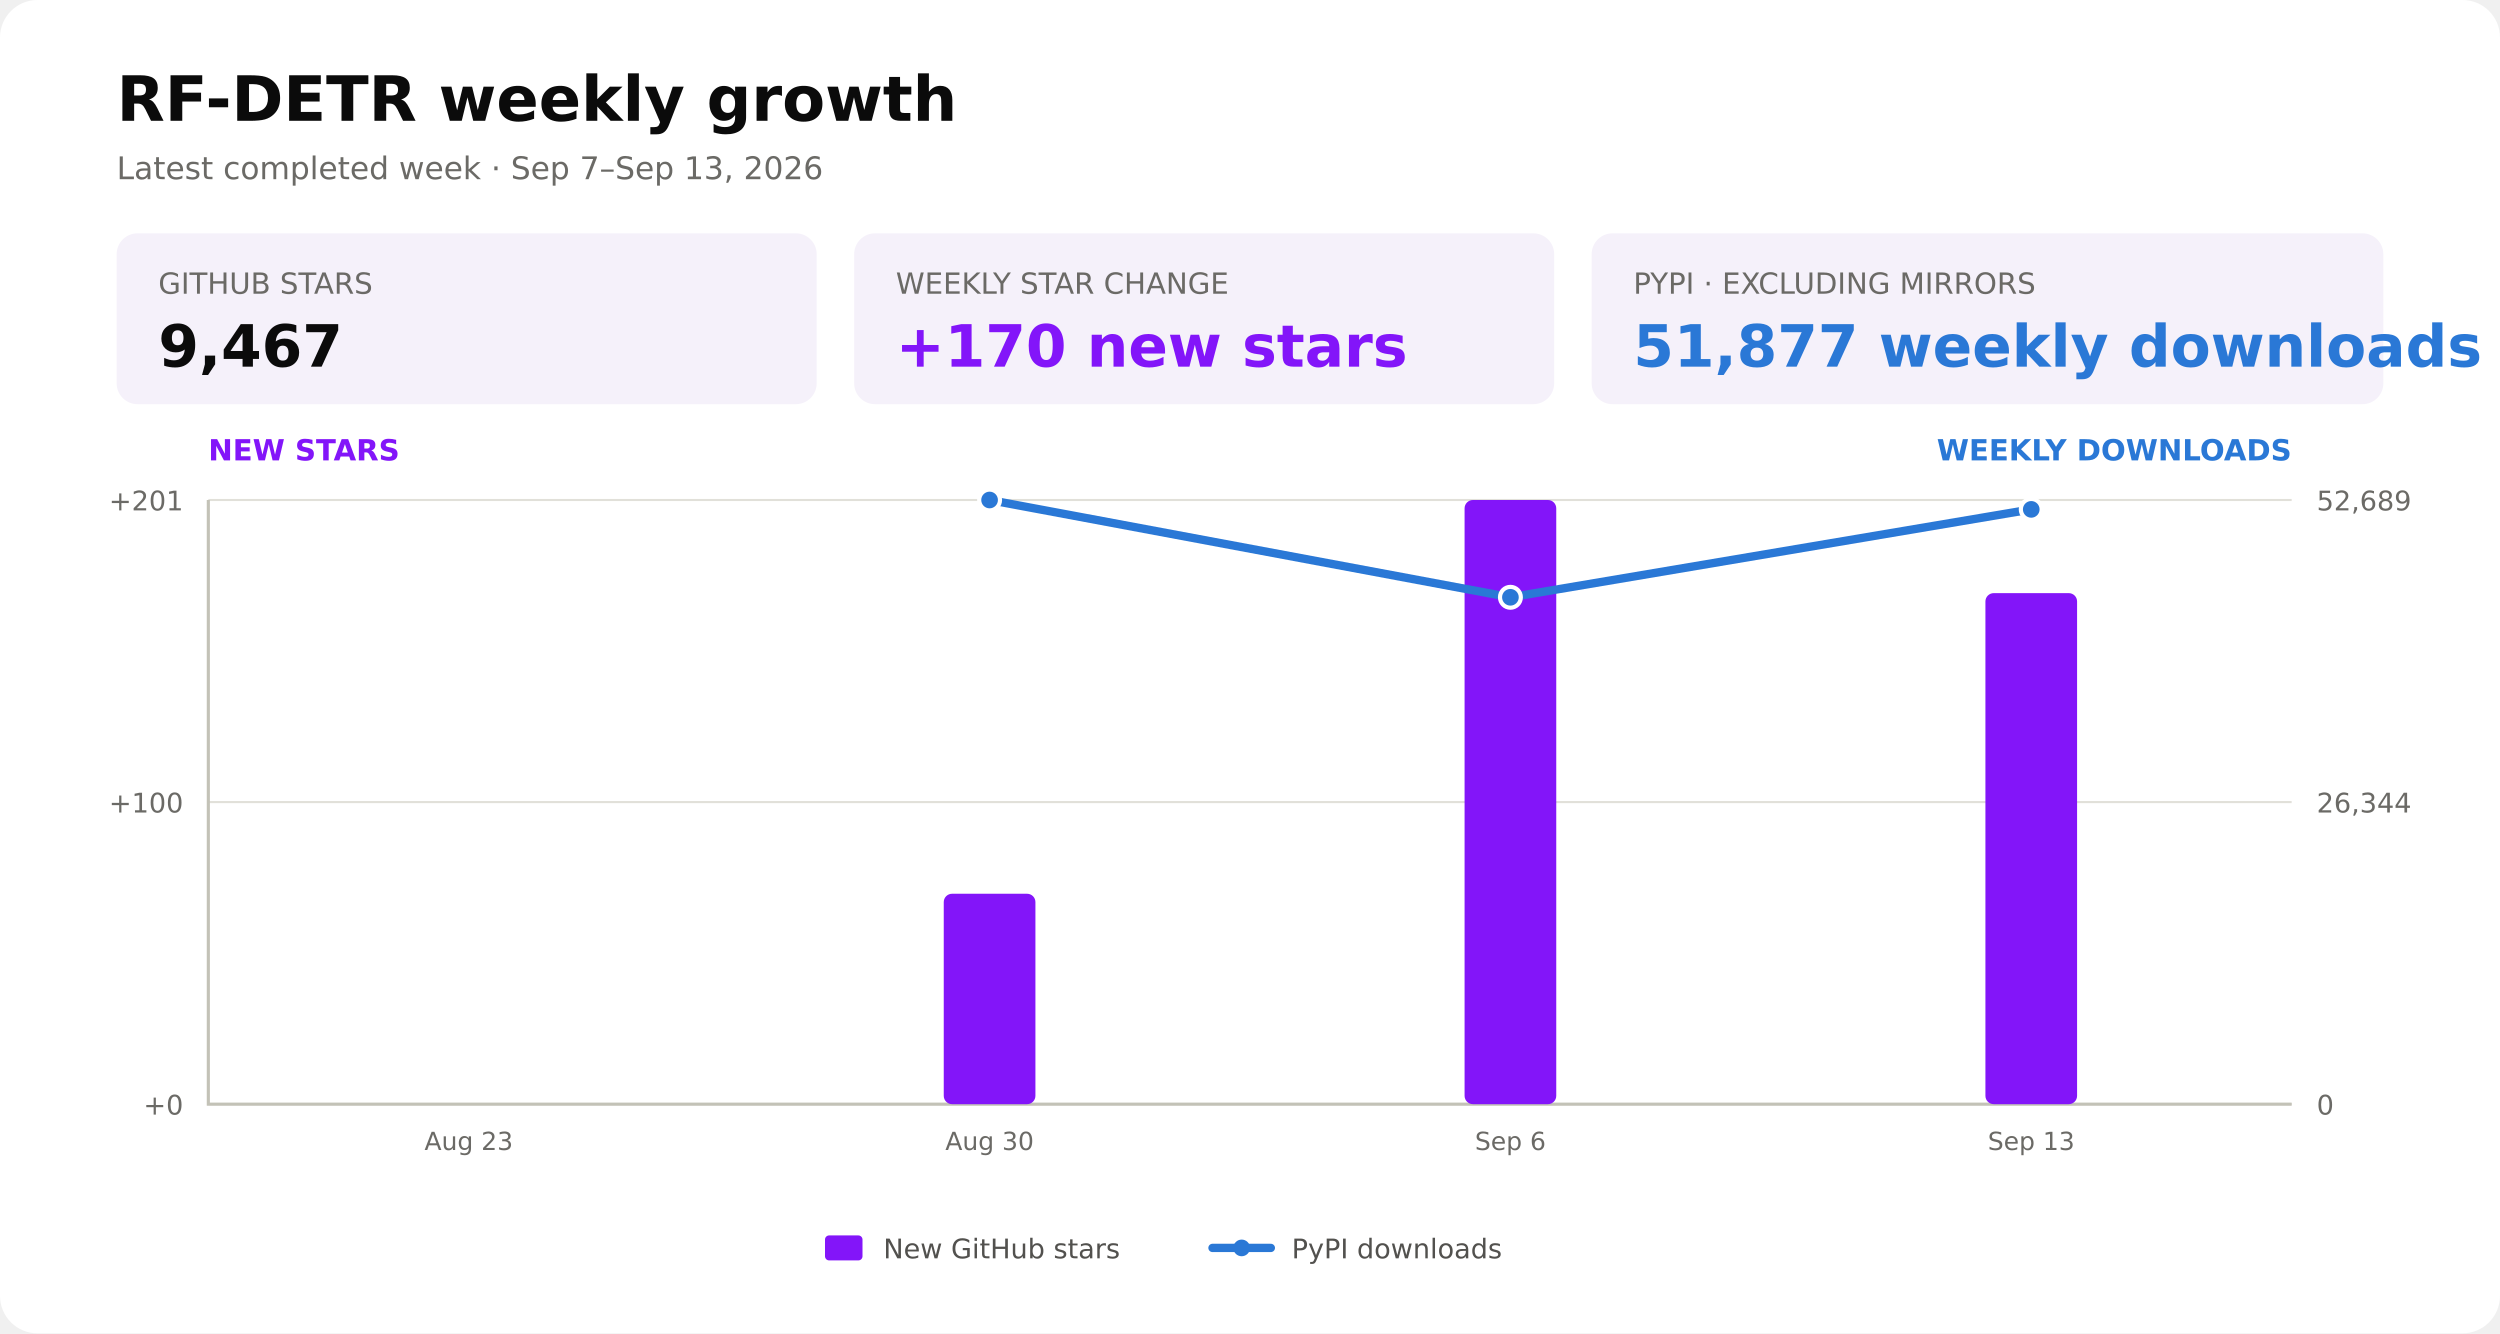
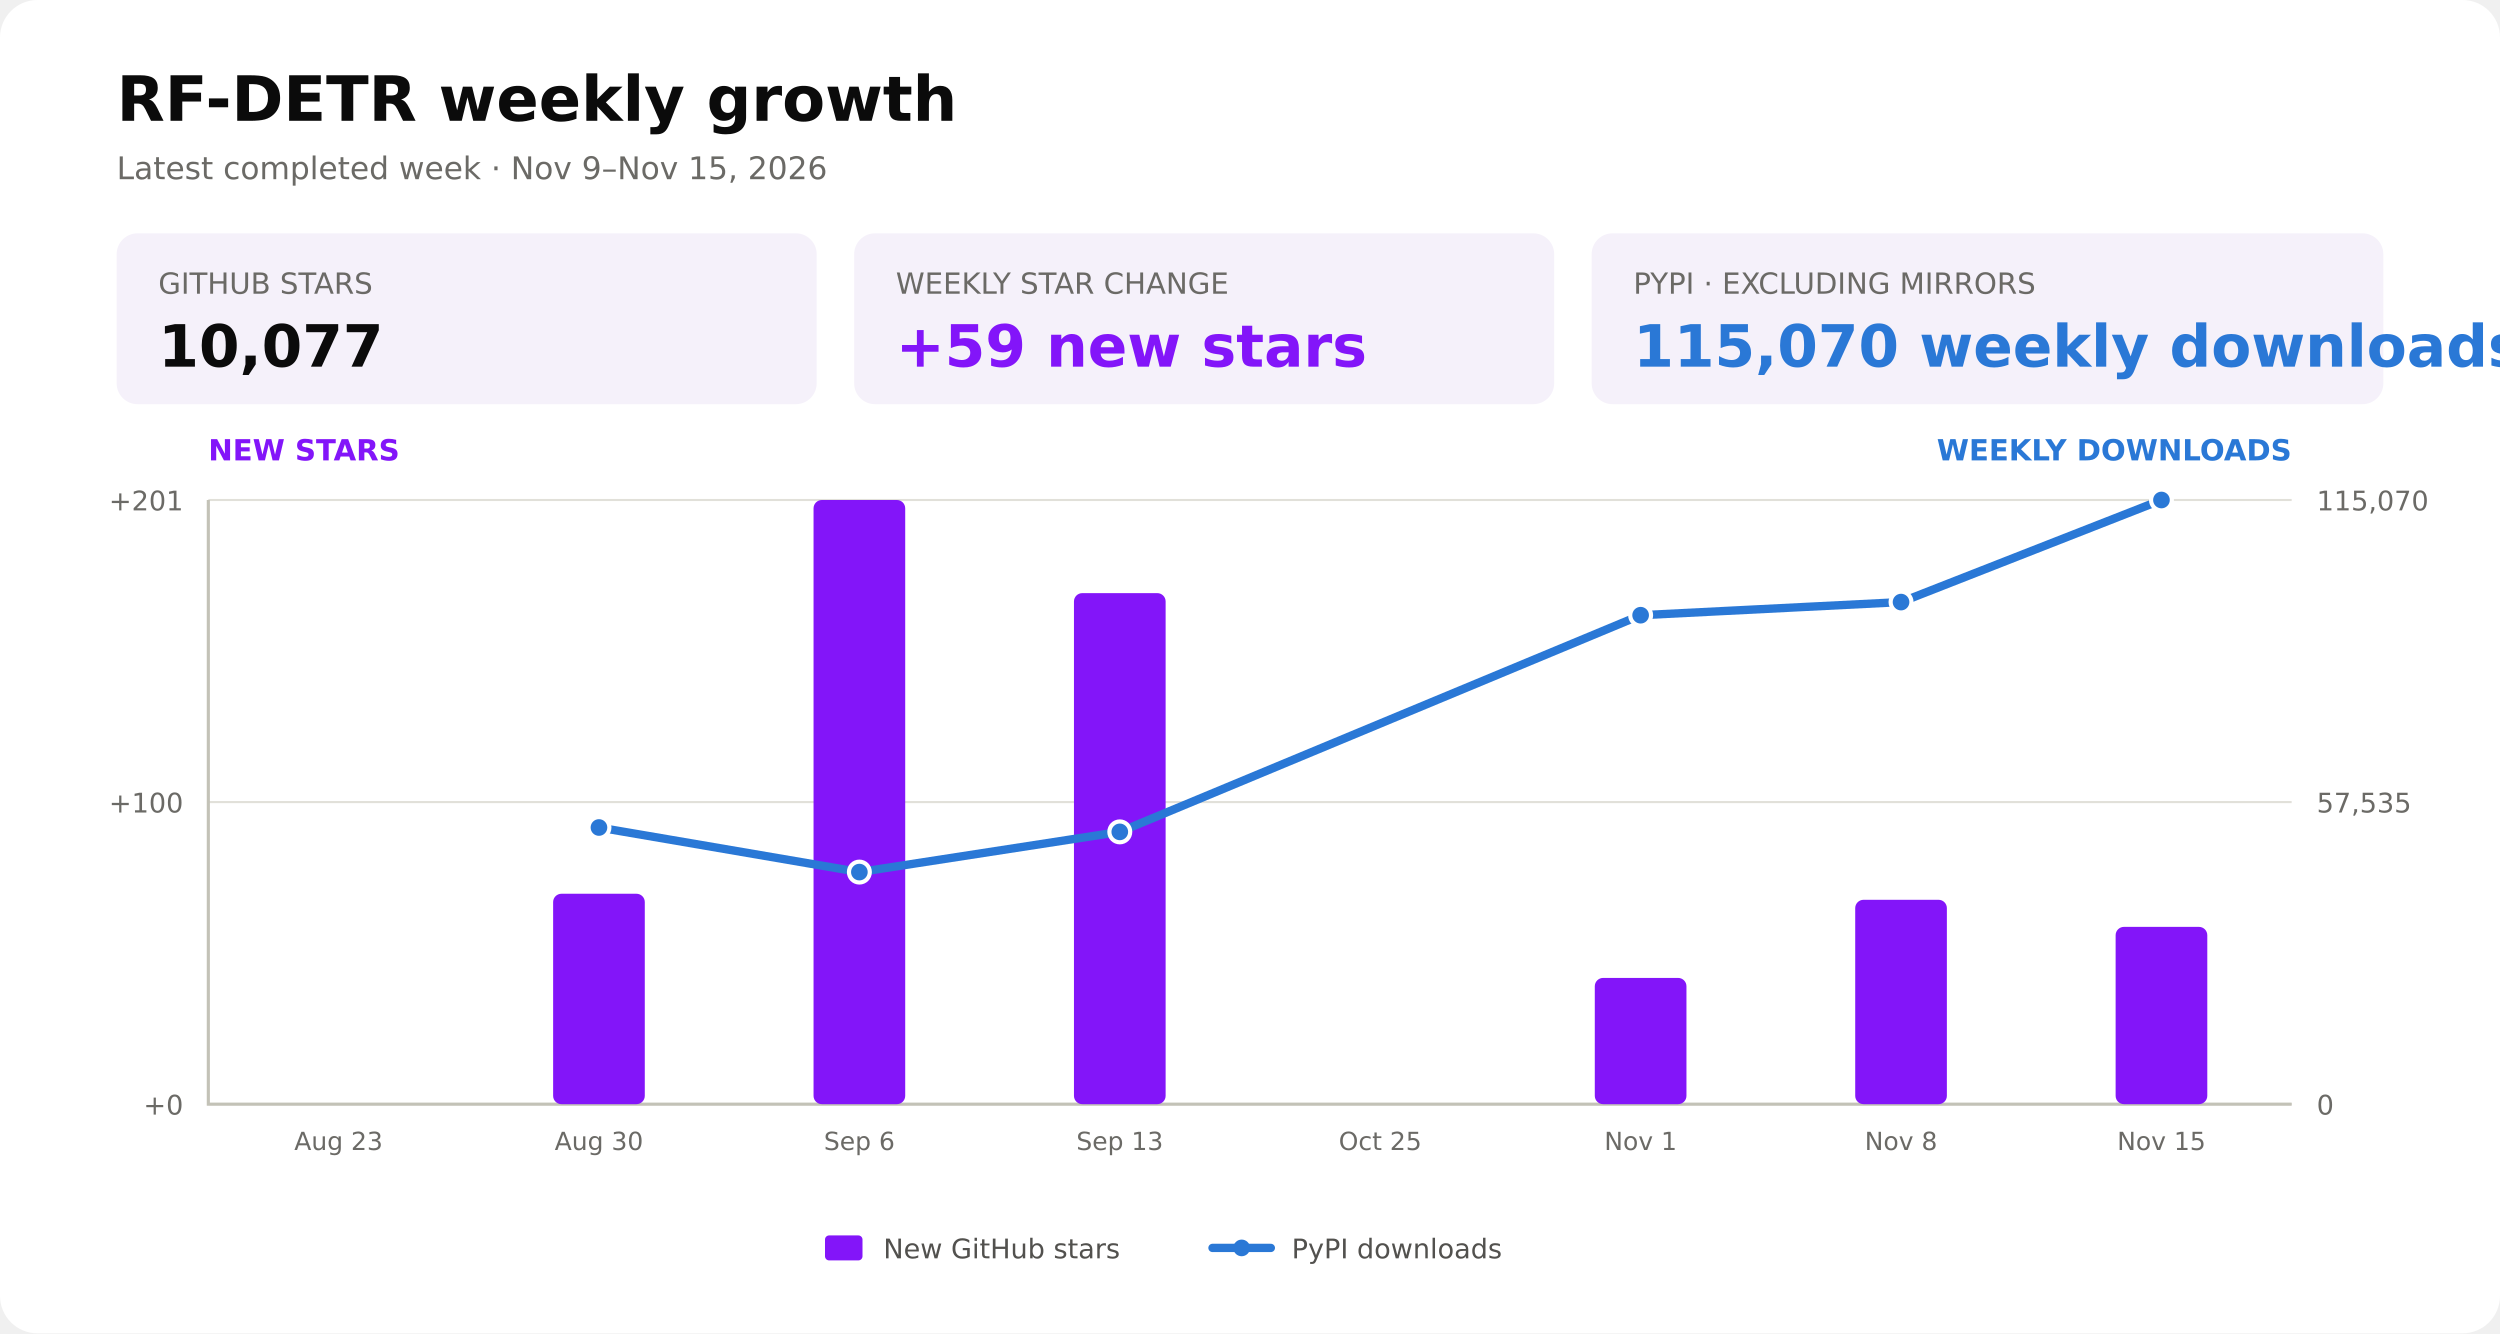
<svg xmlns="http://www.w3.org/2000/svg" width="1200" height="640" viewBox="0 0 1200 640" role="img" aria-labelledby="title description">
  <rect width="1200" height="640" rx="18" fill="#ffffff" />
  <text x="56" y="58" fill="#0b0b0b" font-family="DejaVu Sans, Arial, sans-serif" font-size="30" font-weight="700">RF-DETR weekly growth</text>
-   <text x="56" y="86" fill="#6b6a66" font-family="DejaVu Sans, Arial, sans-serif" font-size="15">Latest completed week · Sep 7–Sep 13, 2026</text>
+   <text x="56" y="86" fill="#6b6a66" font-family="DejaVu Sans, Arial, sans-serif" font-size="15">Latest completed week · Nov 9–Nov 15, 2026</text>
  <g font-family="DejaVu Sans, Arial, sans-serif">
    <rect x="56" y="112" width="336" height="82" rx="10" fill="#f5f1fa" />
    <text x="76" y="141" fill="#6b6a66" font-size="14">GITHUB STARS</text>
-     <text x="76" y="176" fill="#0b0b0b" font-size="28" font-weight="700">9,467</text>
+     <text x="76" y="176" fill="#0b0b0b" font-size="28" font-weight="700">10,077</text>
    <rect x="410" y="112" width="336" height="82" rx="10" fill="#f5f1fa" />
    <text x="430" y="141" fill="#6b6a66" font-size="14">WEEKLY STAR CHANGE</text>
-     <text x="430" y="176" fill="#8315f9" font-size="28" font-weight="700">+170 new stars</text>
+     <text x="430" y="176" fill="#8315f9" font-size="28" font-weight="700">+59 new stars</text>
    <rect x="764" y="112" width="380" height="82" rx="10" fill="#f5f1fa" />
    <text x="784" y="141" fill="#6b6a66" font-size="14">PYPI · EXCLUDING MIRRORS</text>
-     <text x="784" y="176" fill="#2a78d6" font-size="28" font-weight="700">51,877 weekly downloads</text>
+     <text x="784" y="176" fill="#2a78d6" font-size="28" font-weight="700">115,070 weekly downloads</text>
  </g>
  <g aria-hidden="true" fill="none" stroke="#e1e0d9" stroke-width="1">
    <path d="M100 530.0H1100" />
    <path d="M100 385.0H1100" />
    <path d="M100 240.0H1100" />
  </g>
  <path d="M100 240V530H1100" fill="none" stroke="#c3c2b7" stroke-width="1.5" />
  <g fill="#6b6a66" font-family="DejaVu Sans, Arial, sans-serif" font-size="13">
    <text x="88" y="535.0" text-anchor="end">+0</text>
    <text x="1112" y="535.0" text-anchor="start">0</text>
    <text x="88" y="390.0" text-anchor="end">+100</text>
-     <text x="1112" y="390.0" text-anchor="start">26,344</text>
+     <text x="1112" y="390.0" text-anchor="start">57,535</text>
    <text x="88" y="245.0" text-anchor="end">+201</text>
-     <text x="1112" y="245.0" text-anchor="start">52,689</text>
+     <text x="1112" y="245.0" text-anchor="start">115,070</text>
    <text x="100" y="221" fill="#8315f9" font-size="14" font-weight="700">NEW STARS</text>
    <text x="1100" y="221" fill="#2a78d6" font-size="14" font-weight="700" text-anchor="end">WEEKLY DOWNLOADS</text>
  </g>
  <g id="weekly-stars-bars">
-     <rect x="453.0" y="429.0" width="44.0" height="101.0" rx="4" fill="#8315f9" />
-     <rect x="703.0" y="240.0" width="44.0" height="290.0" rx="4" fill="#8315f9" />
-     <rect x="953.0" y="284.7" width="44.0" height="245.3" rx="4" fill="#8315f9" />
+     <rect x="265.5" y="429.0" width="44.0" height="101.0" rx="4" fill="#8315f9" />
+     <rect x="390.5" y="240.0" width="44.0" height="290.0" rx="4" fill="#8315f9" />
+     <rect x="515.5" y="284.7" width="44.0" height="245.3" rx="4" fill="#8315f9" />
+     <rect x="765.5" y="469.4" width="44.0" height="60.6" rx="4" fill="#8315f9" />
+     <rect x="890.5" y="431.9" width="44.0" height="98.1" rx="4" fill="#8315f9" />
+     <rect x="1015.5" y="444.9" width="44.0" height="85.1" rx="4" fill="#8315f9" />
  </g>
  <g id="weekly-downloads-line">
-     <polyline points="475.0,240.0 725.0,286.7 975.0,244.5" fill="none" stroke="#2a78d6" stroke-width="4" stroke-linecap="round" stroke-linejoin="round" />
-     <circle cx="475.0" cy="240.0" r="5" fill="#2a78d6" stroke="#ffffff" stroke-width="2" />
-     <circle cx="725.0" cy="286.7" r="5" fill="#2a78d6" stroke="#ffffff" stroke-width="2" />
-     <circle cx="975.0" cy="244.5" r="5" fill="#2a78d6" stroke="#ffffff" stroke-width="2" />
+     <polyline points="287.5,397.2 412.5,418.6 537.5,399.3 787.5,295.3 912.5,289.0 1037.5,240.0" fill="none" stroke="#2a78d6" stroke-width="4" stroke-linecap="round" stroke-linejoin="round" />
+     <circle cx="287.5" cy="397.2" r="5" fill="#2a78d6" stroke="#ffffff" stroke-width="2" />
+     <circle cx="412.5" cy="418.6" r="5" fill="#2a78d6" stroke="#ffffff" stroke-width="2" />
+     <circle cx="537.5" cy="399.3" r="5" fill="#2a78d6" stroke="#ffffff" stroke-width="2" />
+     <circle cx="787.5" cy="295.3" r="5" fill="#2a78d6" stroke="#ffffff" stroke-width="2" />
+     <circle cx="912.5" cy="289.0" r="5" fill="#2a78d6" stroke="#ffffff" stroke-width="2" />
+     <circle cx="1037.5" cy="240.0" r="5" fill="#2a78d6" stroke="#ffffff" stroke-width="2" />
  </g>
  <g fill="#6b6a66" font-family="DejaVu Sans, Arial, sans-serif" font-size="12" text-anchor="middle">
-     <text x="225.0" y="552">Aug 23</text>
-     <text x="475.0" y="552">Aug 30</text>
-     <text x="725.0" y="552">Sep 6</text>
-     <text x="975.0" y="552">Sep 13</text>
+     <text x="162.5" y="552">Aug 23</text>
+     <text x="287.5" y="552">Aug 30</text>
+     <text x="412.5" y="552">Sep 6</text>
+     <text x="537.5" y="552">Sep 13</text>
+     <text x="662.5" y="552">Oct 25</text>
+     <text x="787.5" y="552">Nov 1</text>
+     <text x="912.5" y="552">Nov 8</text>
+     <text x="1037.5" y="552">Nov 15</text>
  </g>
  <g font-family="DejaVu Sans, Arial, sans-serif" font-size="13" fill="#52514e">
    <rect x="396" y="593" width="18" height="12" rx="2" fill="#8315f9" />
    <text x="424" y="604">New GitHub stars</text>
    <path d="M582 599H610" fill="none" stroke="#2a78d6" stroke-width="4" stroke-linecap="round" />
    <circle cx="596" cy="599" r="4" fill="#2a78d6" />
    <text x="620" y="604">PyPI downloads</text>
  </g>
</svg>
